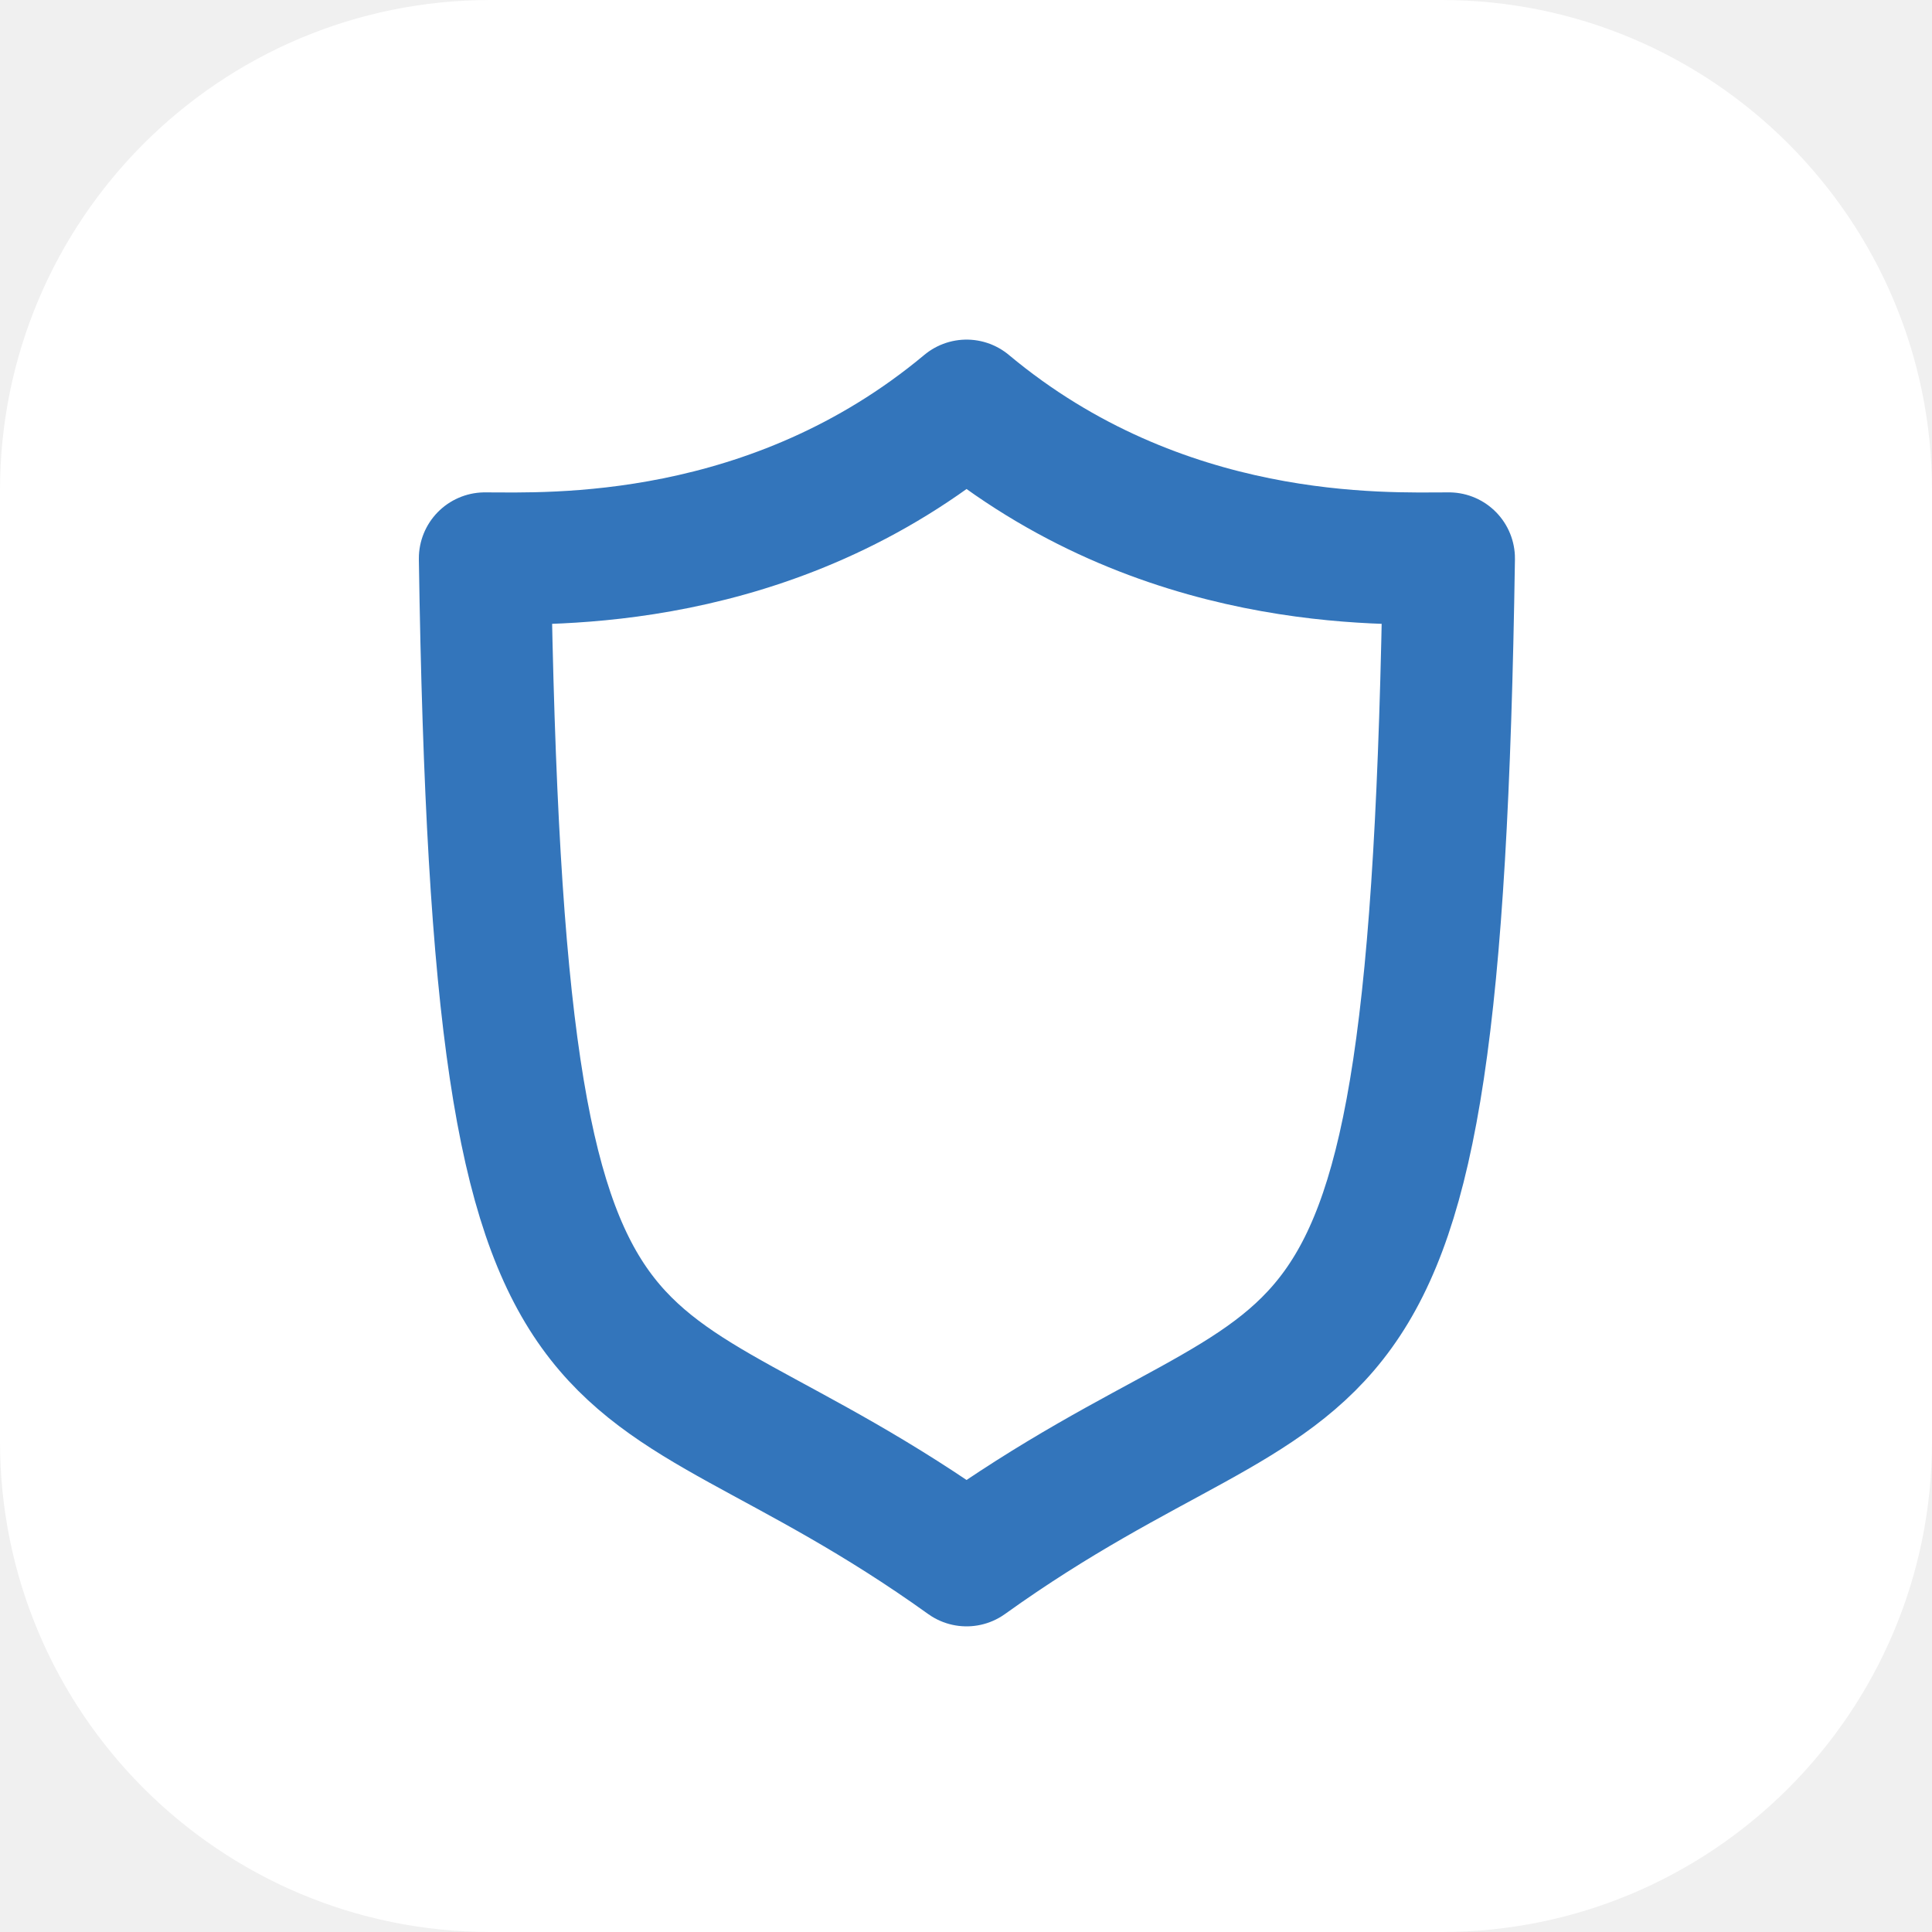
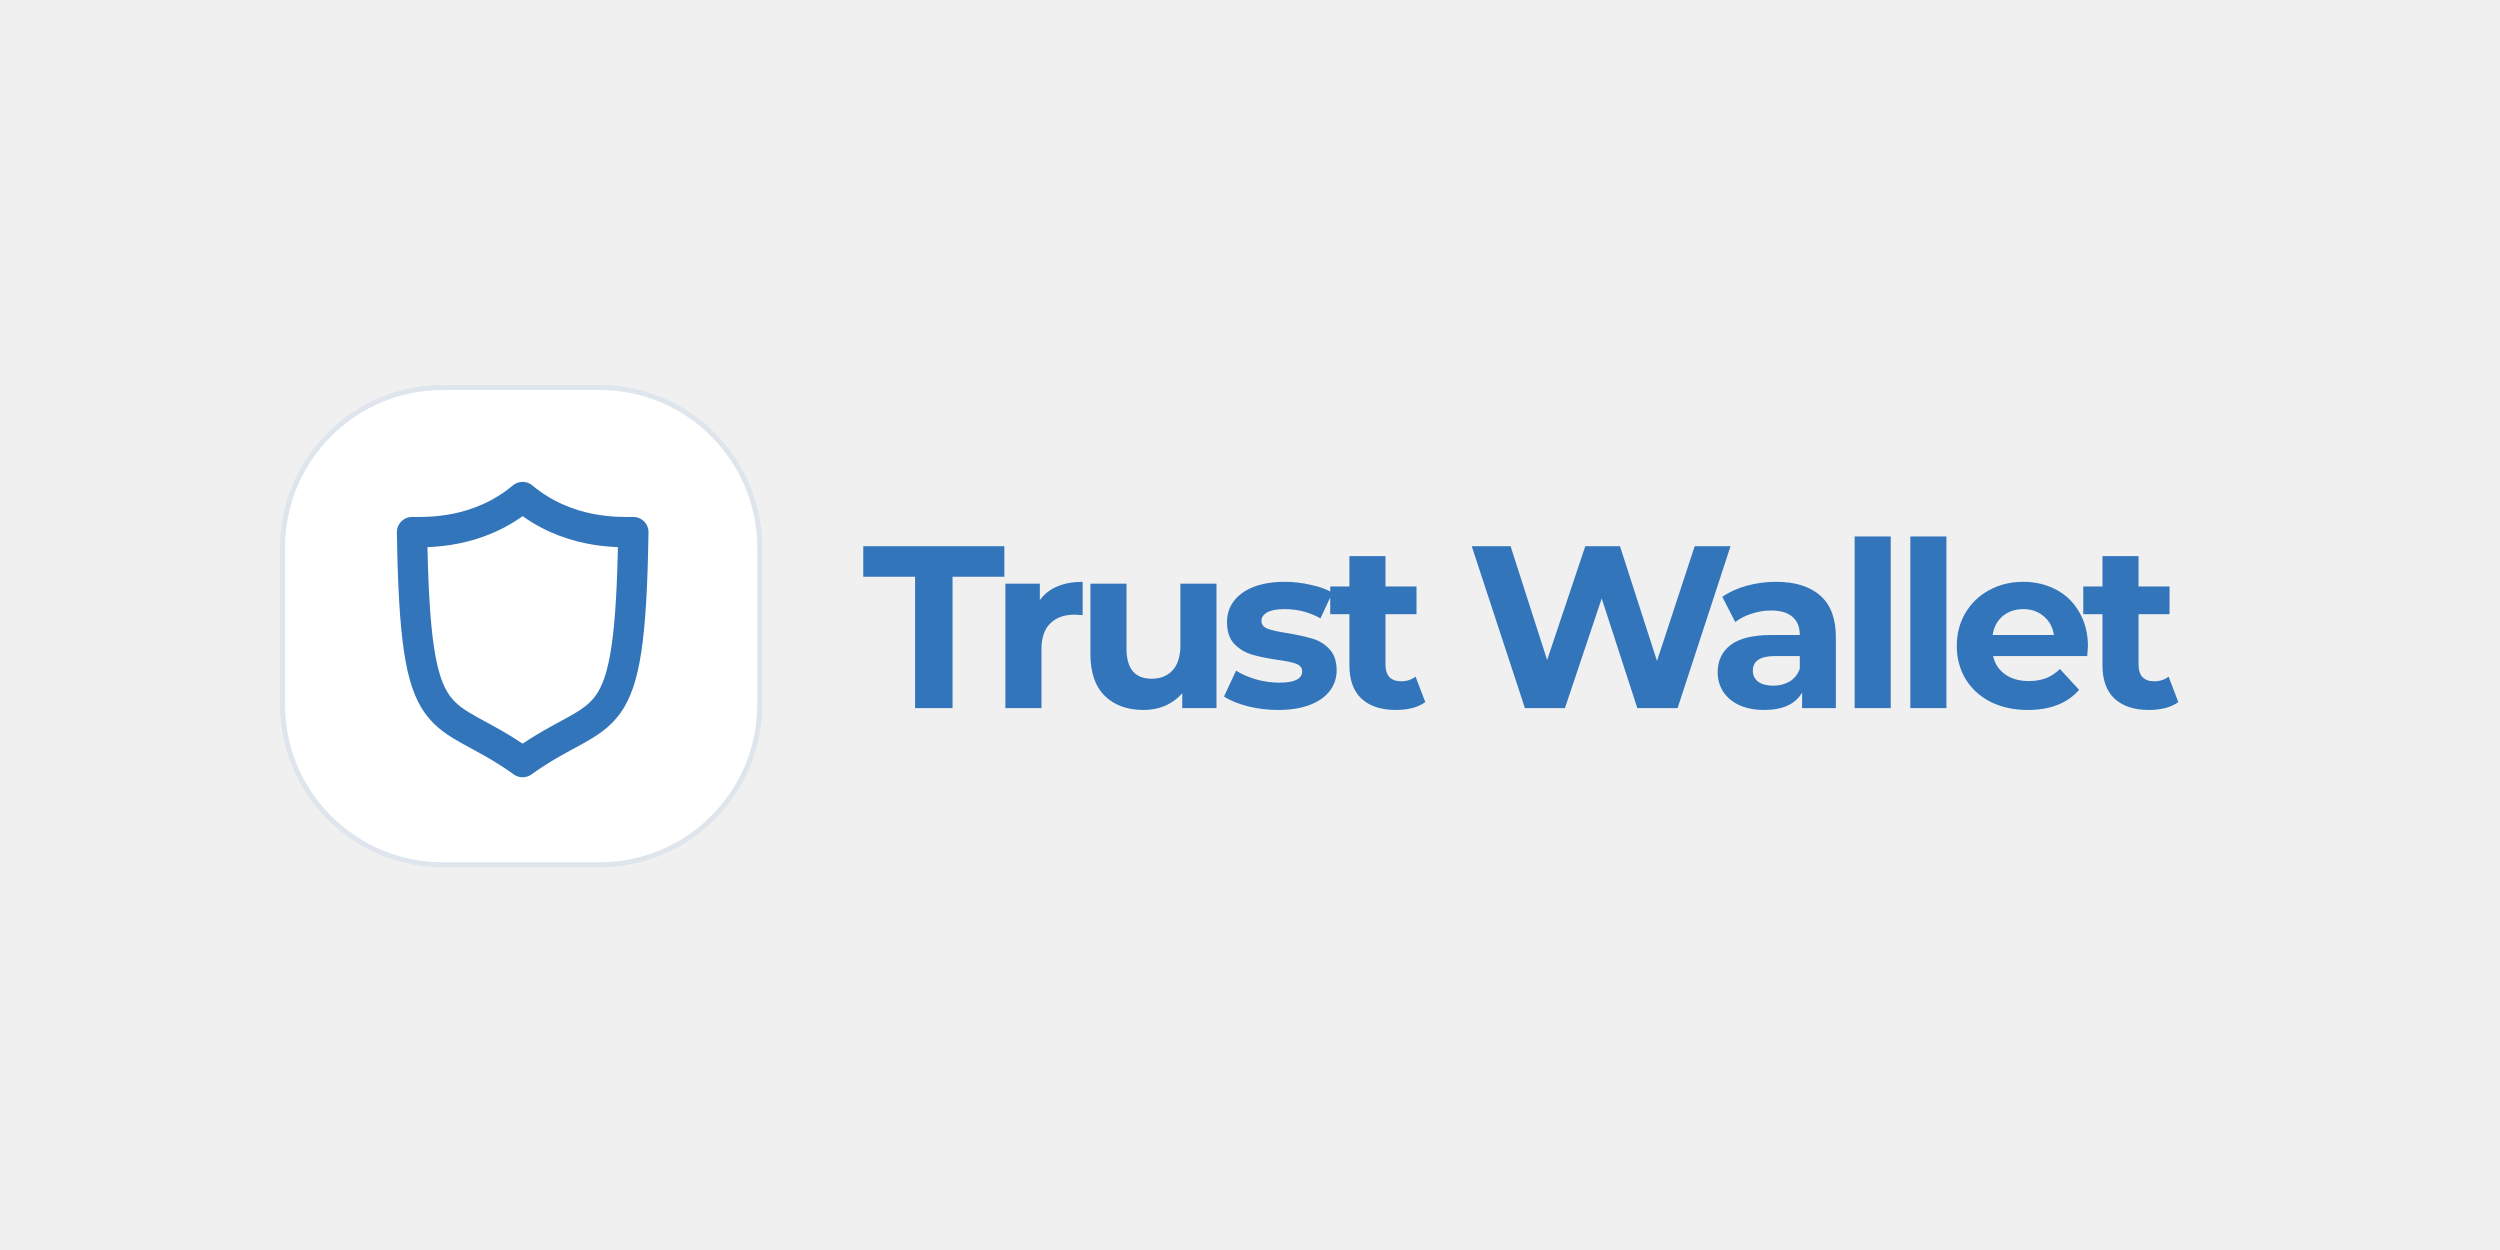
- <svg xmlns="http://www.w3.org/2000/svg" width="288" height="288" viewBox="0 0 1024 1024" fill="none">
-   <path d="M0 260C0 116.406 116.406 0 260 0H764C907.594 0 1024 116.406 1024 260V764C1024 907.594 907.594 1024 764 1024H260C116.406 1024 0 907.594 0 764V260Z" fill="white" />
-   <path d="M512.3 215C615.619 301.288 734.101 295.966 767.953 295.966C760.548 786.707 704.128 689.395 512.3 827C320.472 689.395 264.405 786.707 257 295.966C290.499 295.966 408.981 301.288 512.3 215Z" stroke="#3375BB" stroke-width="70" stroke-miterlimit="10" stroke-linecap="round" stroke-linejoin="round" />
+ <svg xmlns="http://www.w3.org/2000/svg" width="500" height="250" viewBox="0 0 500 250" fill="none">
+   <path d="M183.016 115.347H172.654V109.24H200.871V115.347H190.509V141.622H183.016V115.347ZM207.97 120.019C208.833 118.816 209.99 117.906 211.439 117.289C212.919 116.673 214.615 116.364 216.527 116.364V123.026C215.726 122.964 215.186 122.933 214.908 122.933C212.842 122.933 211.223 123.519 210.051 124.691C208.879 125.832 208.293 127.559 208.293 129.872V141.622H201.077V116.734H207.97V120.019ZM243.296 116.734V141.622H236.449V138.661C235.493 139.74 234.352 140.573 233.026 141.159C231.7 141.714 230.266 141.992 228.724 141.992C225.455 141.992 222.865 141.051 220.953 139.17C219.041 137.289 218.085 134.498 218.085 130.797V116.734H225.301V129.733C225.301 133.742 226.982 135.747 230.343 135.747C232.07 135.747 233.458 135.192 234.507 134.081C235.555 132.94 236.079 131.26 236.079 129.039V116.734H243.296ZM255.579 141.992C253.512 141.992 251.492 141.745 249.519 141.252C247.545 140.727 245.972 140.08 244.8 139.309L247.206 134.128C248.316 134.837 249.657 135.423 251.23 135.885C252.803 136.317 254.345 136.533 255.856 136.533C258.909 136.533 260.436 135.778 260.436 134.266C260.436 133.557 260.019 133.048 259.187 132.74C258.354 132.432 257.074 132.169 255.347 131.953C253.312 131.645 251.631 131.29 250.305 130.89C248.979 130.489 247.823 129.779 246.836 128.762C245.88 127.744 245.402 126.295 245.402 124.413C245.402 122.841 245.849 121.453 246.743 120.25C247.668 119.016 248.994 118.06 250.721 117.382C252.479 116.704 254.545 116.364 256.92 116.364C258.678 116.364 260.42 116.565 262.147 116.966C263.905 117.336 265.355 117.86 266.496 118.538L264.09 123.673C261.901 122.44 259.511 121.823 256.92 121.823C255.378 121.823 254.222 122.039 253.451 122.47C252.68 122.902 252.294 123.457 252.294 124.136C252.294 124.907 252.711 125.446 253.543 125.755C254.376 126.063 255.702 126.356 257.521 126.634C259.557 126.973 261.222 127.343 262.517 127.744C263.813 128.114 264.938 128.808 265.894 129.826C266.85 130.843 267.328 132.262 267.328 134.081C267.328 135.623 266.866 136.996 265.941 138.198C265.015 139.401 263.658 140.342 261.87 141.02C260.112 141.668 258.015 141.992 255.579 141.992ZM285.057 140.419C284.348 140.943 283.469 141.344 282.42 141.622C281.403 141.868 280.323 141.992 279.182 141.992C276.222 141.992 273.924 141.236 272.29 139.725C270.686 138.214 269.884 135.993 269.884 133.064V122.841H266.045V117.289H269.884V111.23H277.1V117.289H283.299V122.841H277.1V132.971C277.1 134.02 277.363 134.837 277.887 135.423C278.442 135.978 279.213 136.256 280.2 136.256C281.341 136.256 282.312 135.947 283.114 135.33L285.057 140.419ZM346.108 109.24L335.515 141.622H327.466L320.342 119.695L312.987 141.622H304.984L294.345 109.24H302.116L309.425 132L317.058 109.24H323.996L331.398 132.185L338.938 109.24H346.108ZM355.193 116.364C359.048 116.364 362.009 117.289 364.075 119.14C366.141 120.959 367.174 123.719 367.174 127.42V141.622H360.42V138.522C359.064 140.835 356.535 141.992 352.834 141.992C350.922 141.992 349.257 141.668 347.838 141.02C346.45 140.373 345.386 139.478 344.646 138.337C343.906 137.196 343.536 135.901 343.536 134.451C343.536 132.139 344.4 130.319 346.127 128.993C347.884 127.667 350.583 127.004 354.222 127.004H359.958C359.958 125.431 359.48 124.228 358.524 123.396C357.568 122.532 356.134 122.1 354.222 122.1C352.896 122.1 351.585 122.316 350.29 122.748C349.025 123.149 347.946 123.704 347.052 124.413L344.461 119.371C345.818 118.415 347.437 117.675 349.318 117.151C351.23 116.626 353.189 116.364 355.193 116.364ZM354.638 137.134C355.872 137.134 356.967 136.857 357.923 136.302C358.879 135.716 359.557 134.868 359.958 133.758V131.213H355.008C352.048 131.213 350.567 132.185 350.567 134.128C350.567 135.053 350.922 135.793 351.631 136.348C352.371 136.872 353.374 137.134 354.638 137.134ZM370.93 107.298H378.146V141.622H370.93V107.298ZM382.068 107.298H389.285V141.622H382.068V107.298ZM417.585 129.27C417.585 129.363 417.539 130.011 417.446 131.213H398.619C398.958 132.755 399.76 133.973 401.024 134.868C402.289 135.762 403.861 136.209 405.743 136.209C407.038 136.209 408.179 136.024 409.166 135.654C410.183 135.253 411.124 134.637 411.987 133.804L415.827 137.967C413.483 140.65 410.06 141.992 405.558 141.992C402.751 141.992 400.269 141.452 398.11 140.373C395.951 139.262 394.286 137.736 393.114 135.793C391.942 133.85 391.356 131.645 391.356 129.178C391.356 126.742 391.927 124.552 393.068 122.609C394.24 120.636 395.828 119.109 397.832 118.03C399.868 116.919 402.134 116.364 404.632 116.364C407.069 116.364 409.274 116.889 411.247 117.937C413.221 118.986 414.763 120.497 415.873 122.47C417.014 124.413 417.585 126.68 417.585 129.27ZM404.679 121.823C403.044 121.823 401.672 122.285 400.562 123.211C399.451 124.136 398.773 125.4 398.526 127.004H410.785C410.538 125.431 409.86 124.182 408.749 123.257C407.639 122.301 406.282 121.823 404.679 121.823ZM435.665 140.419C434.956 140.943 434.077 141.344 433.029 141.622C432.011 141.868 430.932 141.992 429.791 141.992C426.83 141.992 424.533 141.236 422.898 139.725C421.294 138.214 420.493 135.993 420.493 133.064V122.841H416.653V117.289H420.493V111.23H427.709V117.289H433.908V122.841H427.709V132.971C427.709 134.02 427.971 134.837 428.495 135.423C429.05 135.978 429.821 136.256 430.808 136.256C431.949 136.256 432.921 135.947 433.723 135.33L435.665 140.419Z" fill="#3375BB" />
+   <rect x="56.5" y="77.5" width="95.451" height="95.451" rx="32.048" fill="white" stroke="#DFE5EC" />
+   <path d="M60.146 125.914C60.146 101.419 80.002 81.562 104.497 81.562C128.992 81.562 148.849 101.419 148.849 125.914C148.849 150.409 128.992 170.266 104.497 170.266C80.002 170.266 60.146 150.409 60.146 125.914Z" fill="white" />
+   <path d="M104.523 99.407C113.473 106.882 123.737 106.421 126.669 106.421C126.028 148.931 121.14 140.501 104.523 152.421C87.906 140.501 83.049 148.931 82.408 106.421C85.31 106.421 95.573 106.882 104.523 99.407Z" stroke="#3375BB" stroke-width="6.063" stroke-miterlimit="10" stroke-linecap="round" stroke-linejoin="round" />
</svg>
